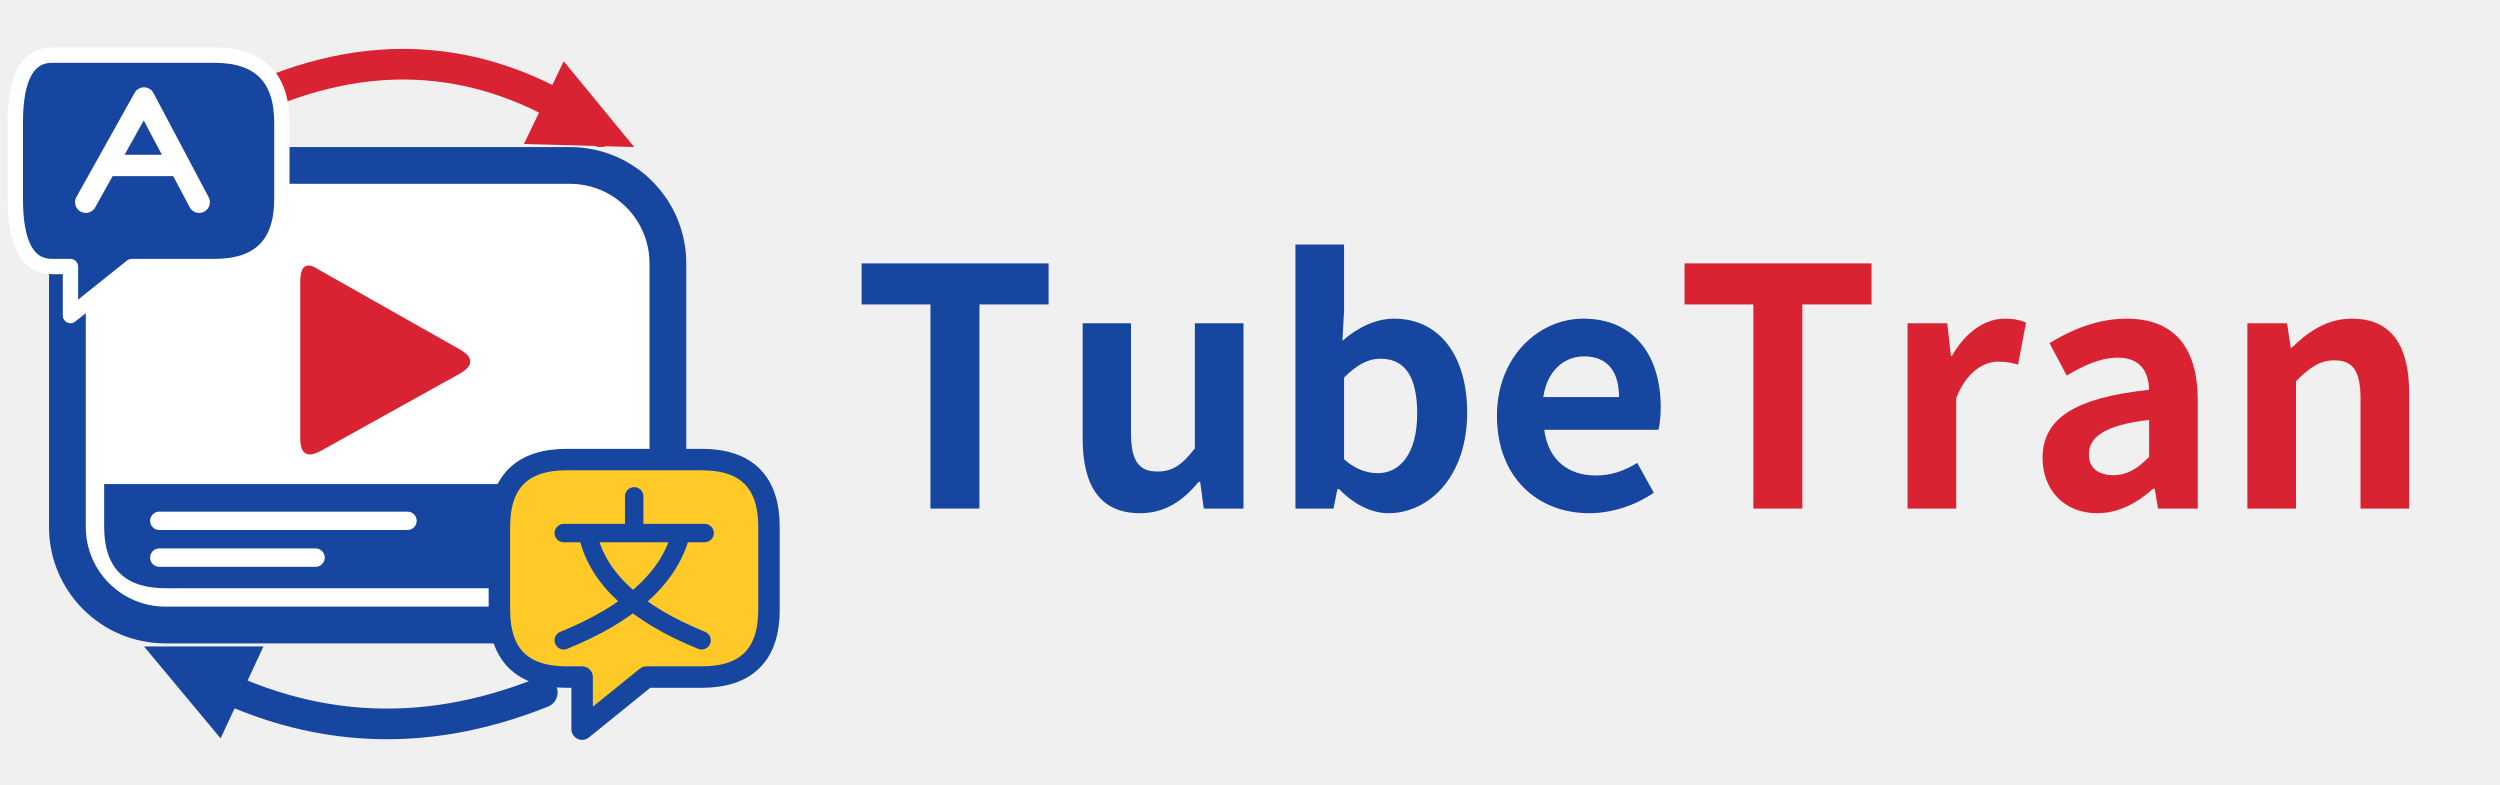
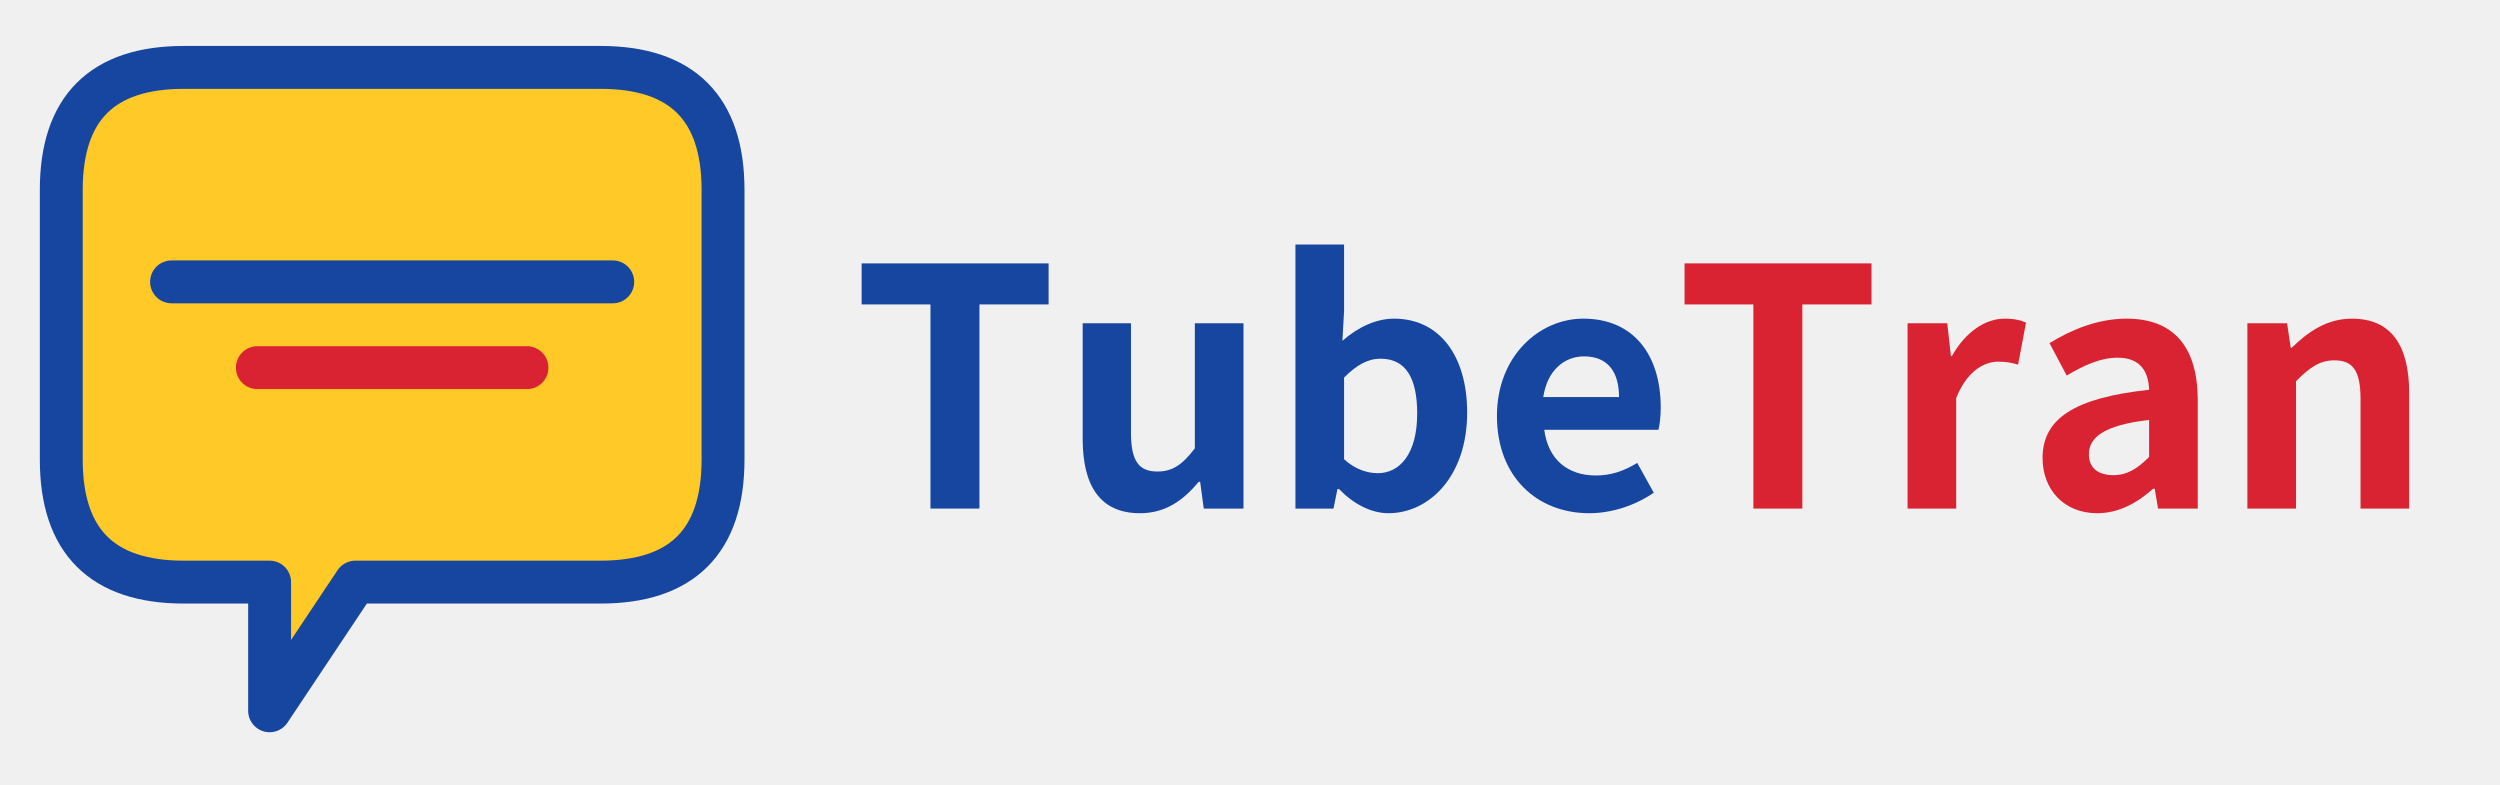
<svg xmlns="http://www.w3.org/2000/svg" viewBox="0 0 816 256" width="816" height="256" role="img">
-   <rect x="22" y="54" width="196" height="150" rx="32" fill="#FFFFFF" stroke="#1646A0" stroke-width="12" />
-   <path d="M34 158H206V172Q206 192 186 192H54Q34 192 34 172Z" fill="#1646A0" />
-   <path d="M104 88Q98 84 98 92V143Q98 151 105 147L150 122Q157 118 150 114Z" fill="#D92332" />
-   <path d="M52 170H133M52 182H103" stroke="#FFFFFF" stroke-width="6" stroke-linecap="round" />
-   <path d="M79 34Q141 4 196 43" fill="none" stroke="#D92332" stroke-width="10" stroke-linecap="round" />
-   <path d="M184 20L207 48L171 47Z" fill="#D92332" />
-   <path d="M177 226Q117 250 61 218" fill="none" stroke="#1646A0" stroke-width="10" stroke-linecap="round" />
-   <path d="M72 241L47 211L86 211Z" fill="#1646A0" />
-   <path d="M17 18H70Q92 18 92 40V65Q92 87 70 87H43L23 103V87H17Q5 87 5 65V40Q5 18 17 18Z" fill="#1646A0" stroke="#FFFFFF" stroke-width="5" stroke-linejoin="round" />
-   <path d="M28 66L47 32L65 66M35 54H58" fill="none" stroke="#FFFFFF" stroke-width="7" stroke-linecap="round" stroke-linejoin="round" />
-   <path d="M185 150H229Q251 150 251 172V199Q251 221 229 221H211L190 238V221H185Q163 221 163 199V172Q163 150 185 150Z" fill="#FFC928" stroke="#1646A0" stroke-width="7" stroke-linejoin="round" />
-   <path d="M184 174H230M207 162V173M192 175Q197 196 229 209M222 175Q216 196 184 209" fill="none" stroke="#1646A0" stroke-width="6" stroke-linecap="round" />
+   <path d="M60 22H196Q236 22 236 62V150Q236 190 196 190H116L88 232V190H60Q20 190 20 150V62Q20 22 60 22Z" fill="#FFC928" stroke="#1646A0" stroke-width="14" stroke-linejoin="round" />
+   <path d="M56 92H200" fill="none" stroke="#1646A0" stroke-width="14" stroke-linecap="round" />
+   <path d="M84 120H172" fill="none" stroke="#D92332" stroke-width="14" stroke-linecap="round" />
  <path fill="#1646A0" transform="translate(278.000 166) scale(0.108 -0.108)" d="M238 0H386V617H595V741H30V617H238Z" />
  <path fill="#1646A0" transform="translate(345.500 166) scale(0.108 -0.108)" d="M246 -14C323 -14 376 24 424 81H428L439 0H559V560H412V182C374 132 344 112 299 112C244 112 219 142 219 229V560H73V211C73 70 125 -14 246 -14Z" />
  <path fill="#1646A0" transform="translate(414.296 166) scale(0.108 -0.108)" d="M360 -14C483 -14 598 97 598 290C598 461 515 574 377 574C322 574 266 547 221 507L226 597V798H79V0H194L206 59H211C256 12 310 -14 360 -14ZM328 107C297 107 260 118 226 149V396C264 434 298 453 336 453C413 453 447 394 447 287C447 165 394 107 328 107Z" />
  <path fill="#1646A0" transform="translate(483.848 166) scale(0.108 -0.108)" d="M323 -14C392 -14 463 10 518 48L468 138C427 113 388 100 343 100C259 100 199 147 187 238H532C536 252 539 279 539 306C539 462 459 574 305 574C172 574 44 461 44 280C44 95 166 -14 323 -14ZM184 337C196 418 248 460 307 460C380 460 413 412 413 337Z" />
  <path fill="#D92332" transform="translate(546.596 166) scale(0.108 -0.108)" d="M238 0H386V617H595V741H30V617H238Z" />
  <path fill="#D92332" transform="translate(614.096 166) scale(0.108 -0.108)" d="M79 0H226V334C258 415 310 444 353 444C377 444 393 441 413 435L437 562C421 569 403 574 372 574C314 574 254 534 213 461H210L199 560H79Z" />
  <path fill="#D92332" transform="translate(661.184 166) scale(0.108 -0.108)" d="M216 -14C281 -14 337 17 385 60H390L400 0H520V327C520 489 447 574 305 574C217 574 137 540 72 500L124 402C176 433 226 456 278 456C347 456 371 414 373 359C148 335 51 272 51 153C51 57 116 -14 216 -14ZM265 101C222 101 191 120 191 164C191 215 236 252 373 268V156C338 121 307 101 265 101Z" />
  <path fill="#D92332" transform="translate(725.012 166) scale(0.108 -0.108)" d="M79 0H226V385C267 426 297 448 342 448C397 448 421 418 421 331V0H568V349C568 490 516 574 395 574C319 574 262 534 213 486H210L199 560H79Z" />
</svg>
